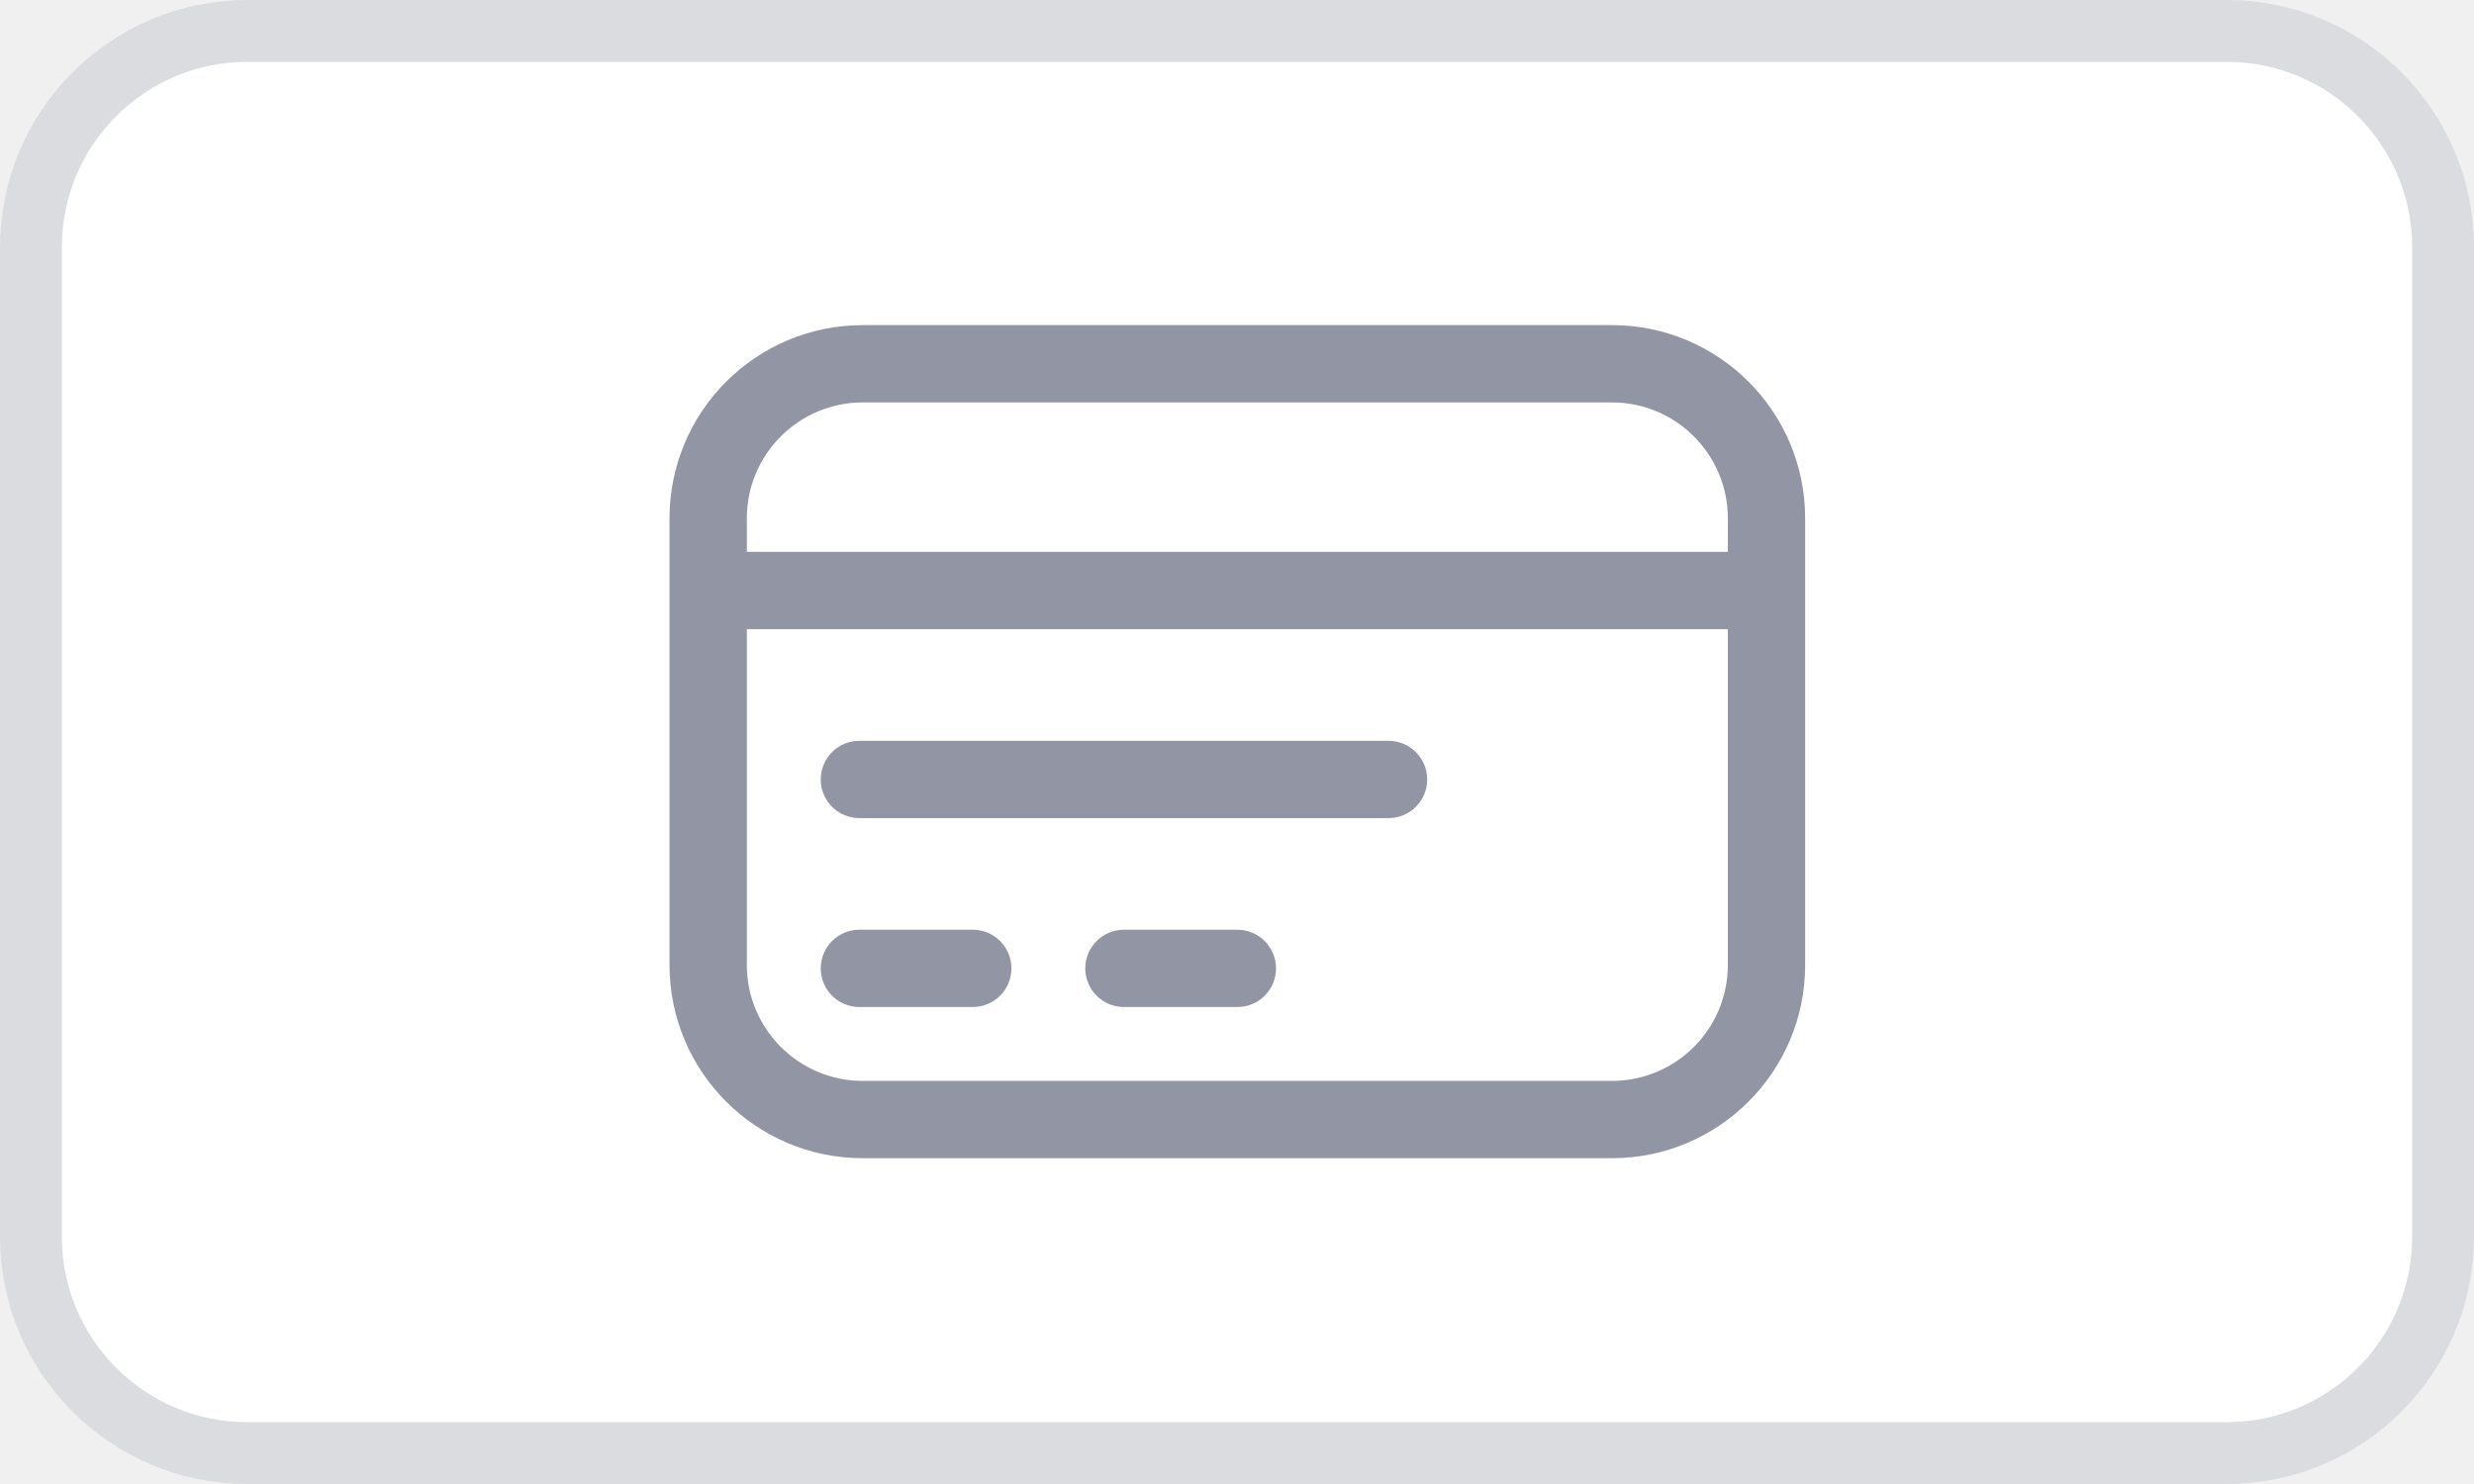
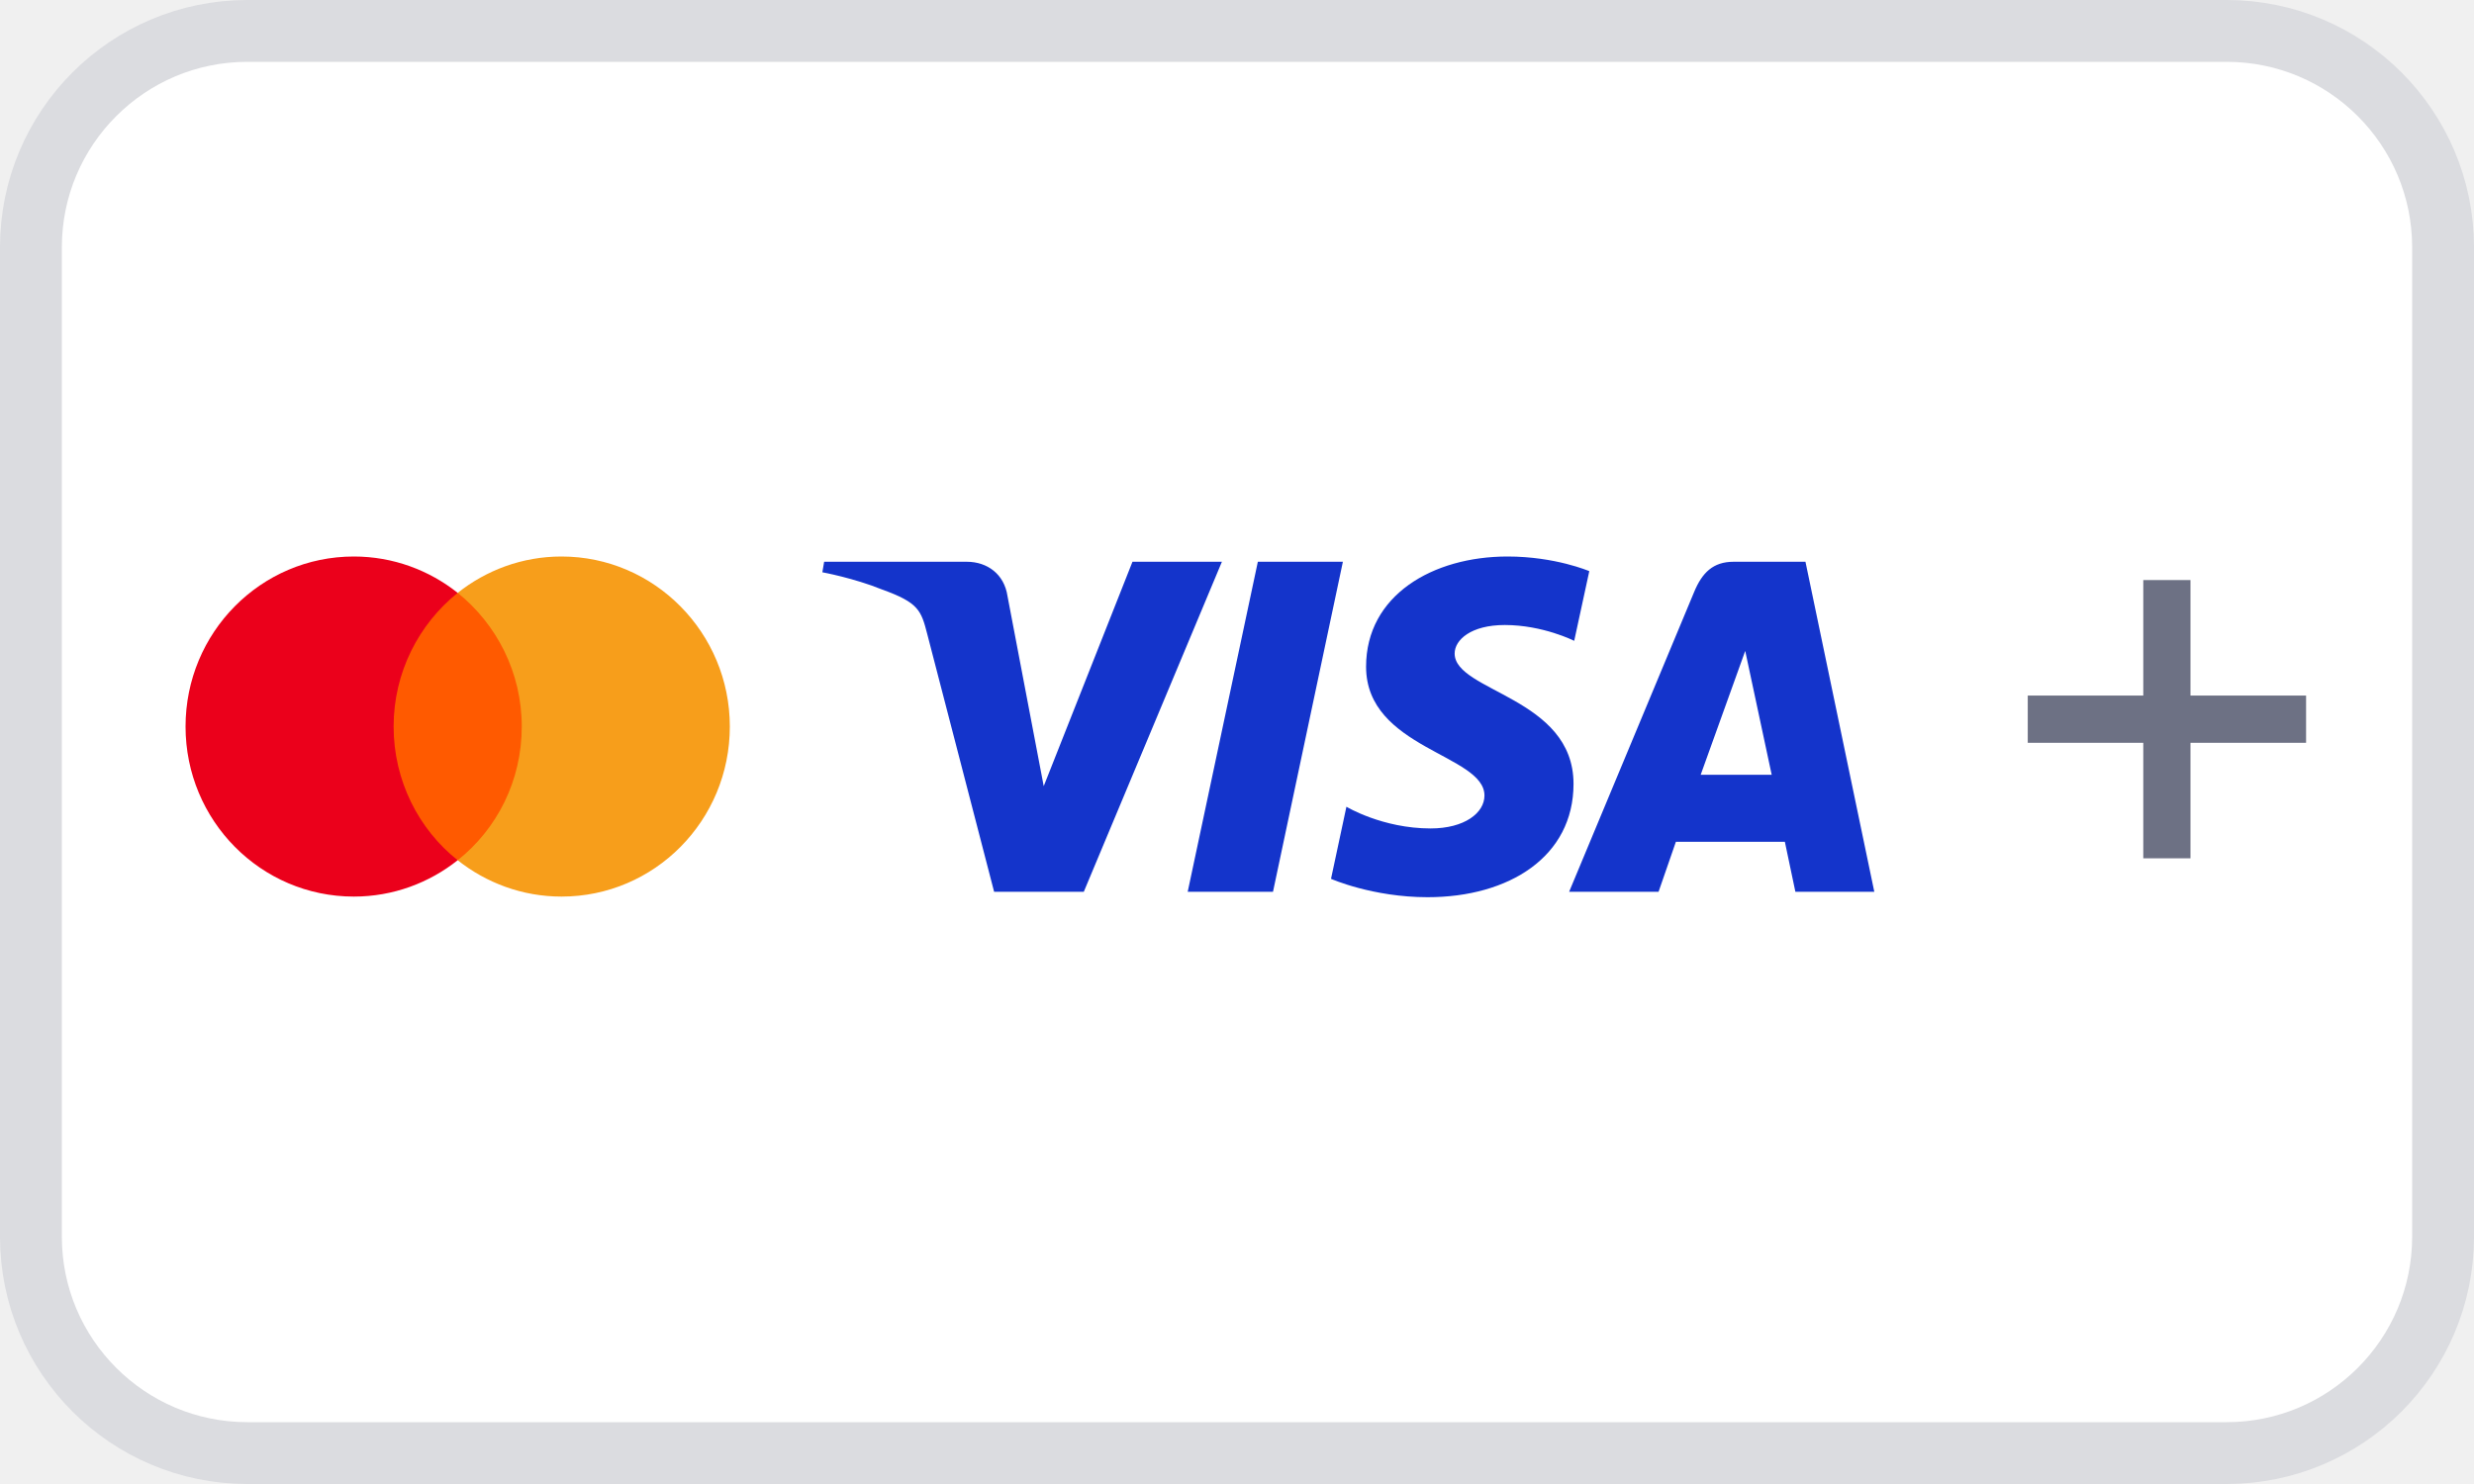
<svg xmlns="http://www.w3.org/2000/svg" width="40" height="24" viewBox="0 0 40 24" fill="none">
  <rect x="0.5" y="0.5" width="39" height="23" rx="3.5" fill="white" />
  <rect x="0.5" y="0.5" width="39" height="23" rx="3.5" stroke="#DBDCE0" />
-   <path fill-rule="evenodd" clip-rule="evenodd" d="M10.825 8.383C10.825 6.657 12.224 5.258 13.95 5.258H26.061C27.787 5.258 29.186 6.657 29.186 8.383V15.606C29.186 17.331 27.787 18.731 26.061 18.731H13.95C12.224 18.731 10.825 17.331 10.825 15.606V8.383ZM13.95 6.508C12.915 6.508 12.075 7.348 12.075 8.383V8.925H27.936V8.383C27.936 7.348 27.097 6.508 26.061 6.508H13.95ZM12.075 15.606V10.175H27.936V15.606C27.936 16.641 27.097 17.481 26.061 17.481H13.95C12.915 17.481 12.075 16.641 12.075 15.606ZM13.27 15.661C13.27 15.316 13.549 15.036 13.895 15.036H15.728C16.073 15.036 16.353 15.316 16.353 15.661C16.353 16.006 16.073 16.286 15.728 16.286H13.895C13.549 16.286 13.27 16.006 13.27 15.661ZM18.172 15.036C17.827 15.036 17.547 15.316 17.547 15.661C17.547 16.006 17.827 16.286 18.172 16.286H20.006C20.351 16.286 20.631 16.006 20.631 15.661C20.631 15.316 20.351 15.036 20.006 15.036H18.172ZM13.895 11.981C13.549 11.981 13.27 12.26 13.27 12.606C13.27 12.951 13.549 13.231 13.895 13.231H22.45C22.795 13.231 23.075 12.951 23.075 12.606C23.075 12.26 22.795 11.981 22.45 11.981H13.895Z" fill="#9295A3" />
+   <path d="M34.653 13.881V9.381H35.416V13.881H34.653ZM32.785 12.013V11.249H37.285V12.013H32.785Z" fill="#6D7184" />
+   <path d="M8.587 9.588H6.206V13.912H8.587V9.588Z" fill="#FF5A00" />
+   <path d="M6.364 11.75C6.364 10.872 6.773 10.092 7.4 9.588C6.939 9.222 6.356 9 5.721 9C4.217 9 3 10.23 3 11.75C3 13.27 4.217 14.5 5.721 14.5C6.356 14.5 6.939 14.278 7.4 13.912C6.772 13.415 6.364 12.628 6.364 11.75Z" fill="#EB001B" />
+   <path d="M11.8 11.75C11.8 13.27 10.583 14.5 9.079 14.5C8.444 14.5 7.861 14.278 7.4 13.912C8.035 13.407 8.436 12.628 8.436 11.75C8.436 10.872 8.027 10.092 7.4 9.588C7.861 9.222 8.443 9 9.078 9C10.583 9 11.8 10.238 11.8 11.75Z" fill="#F79E1B" />
+   <path d="M24.374 9C23.166 9 22.087 9.626 22.087 10.782C22.087 12.108 24.001 12.2 24.001 12.866C24.001 13.146 23.68 13.398 23.13 13.398C22.351 13.398 21.769 13.047 21.769 13.047L21.52 14.213C21.52 14.213 22.191 14.51 23.081 14.51C24.401 14.51 25.441 13.853 25.441 12.677C25.441 11.276 23.519 11.187 23.519 10.569C23.519 10.349 23.782 10.108 24.33 10.108C24.948 10.108 25.452 10.364 25.452 10.364L25.696 9.237C25.696 9.237 25.147 9 24.374 9H24.374ZM13.325 9.085L13.296 9.255C13.296 9.255 13.804 9.348 14.262 9.534C14.851 9.746 14.893 9.87 14.992 10.255L16.073 14.422H17.523L19.756 9.085H18.31L16.875 12.714L16.289 9.638C16.236 9.286 15.964 9.085 15.631 9.085H13.325L13.325 9.085ZM20.337 9.085L19.203 14.422H20.582L21.712 9.085H20.337ZM28.029 9.085C27.696 9.085 27.52 9.263 27.391 9.574L25.37 14.422H26.816L27.096 13.614H28.858L29.028 14.422H30.304L29.191 9.085H28.029ZM28.217 10.527L28.645 12.53H27.497L28.217 10.527H28.217Z" fill="#1434CB" />
</svg>
